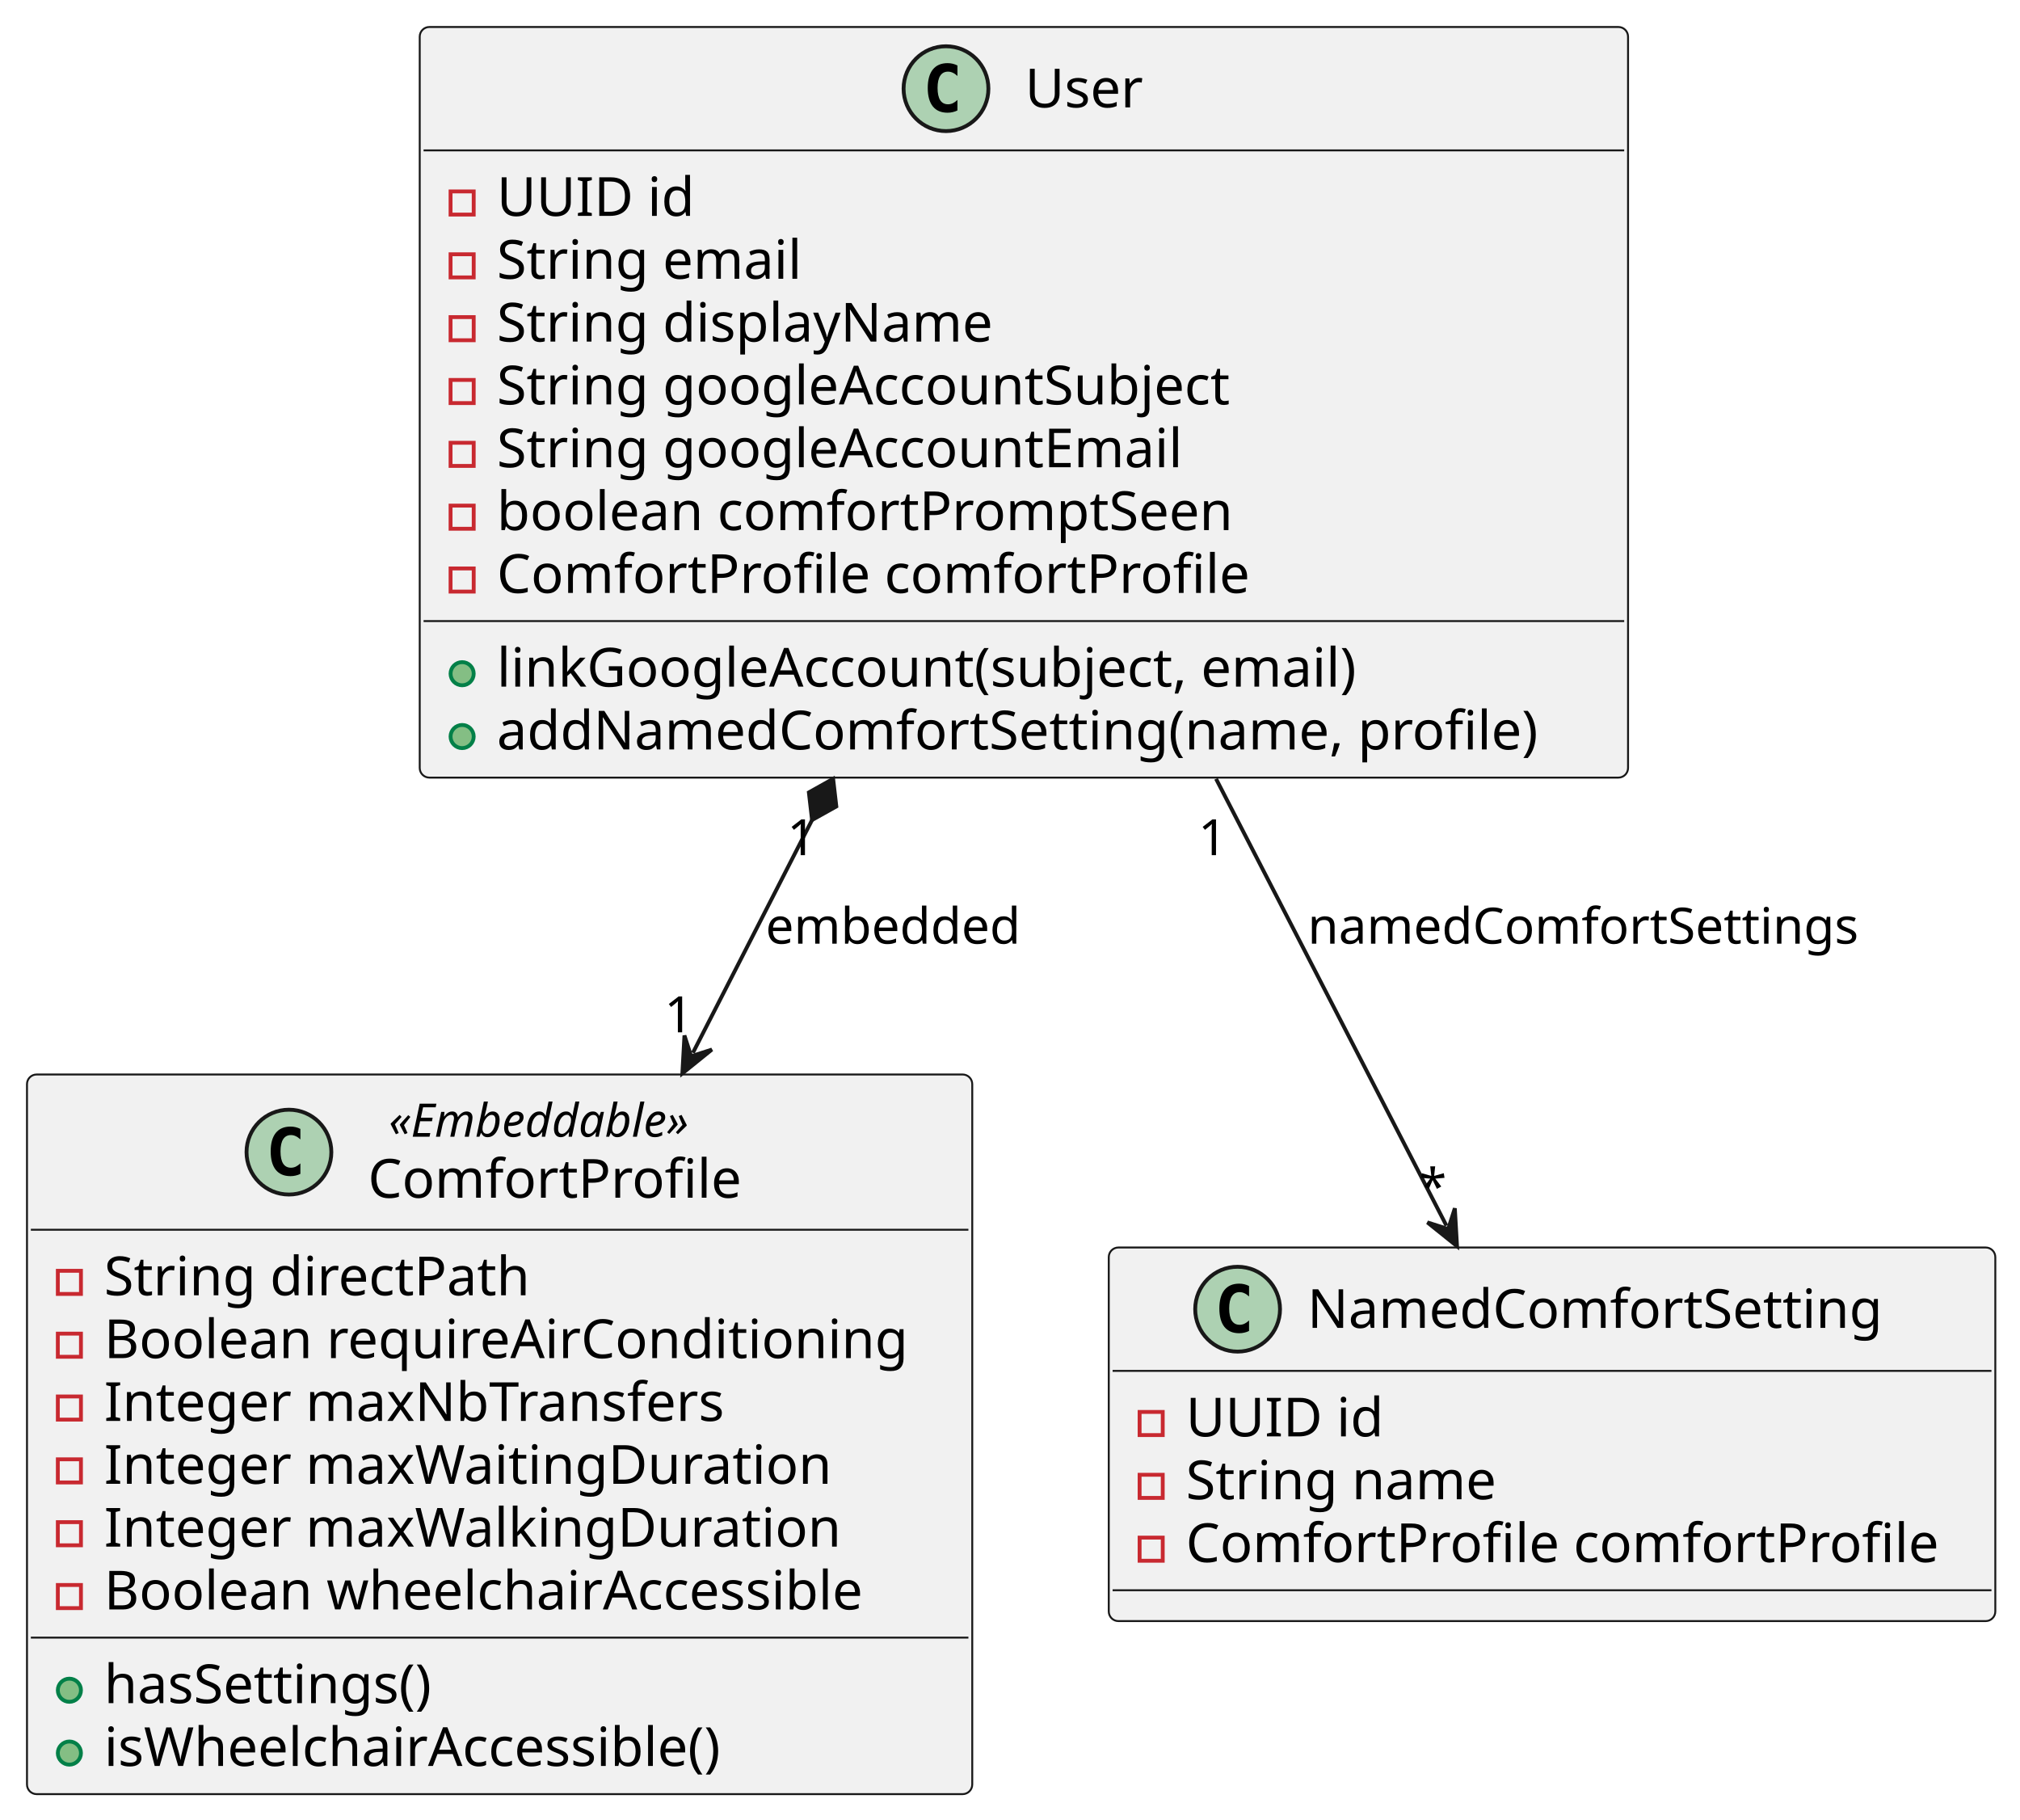
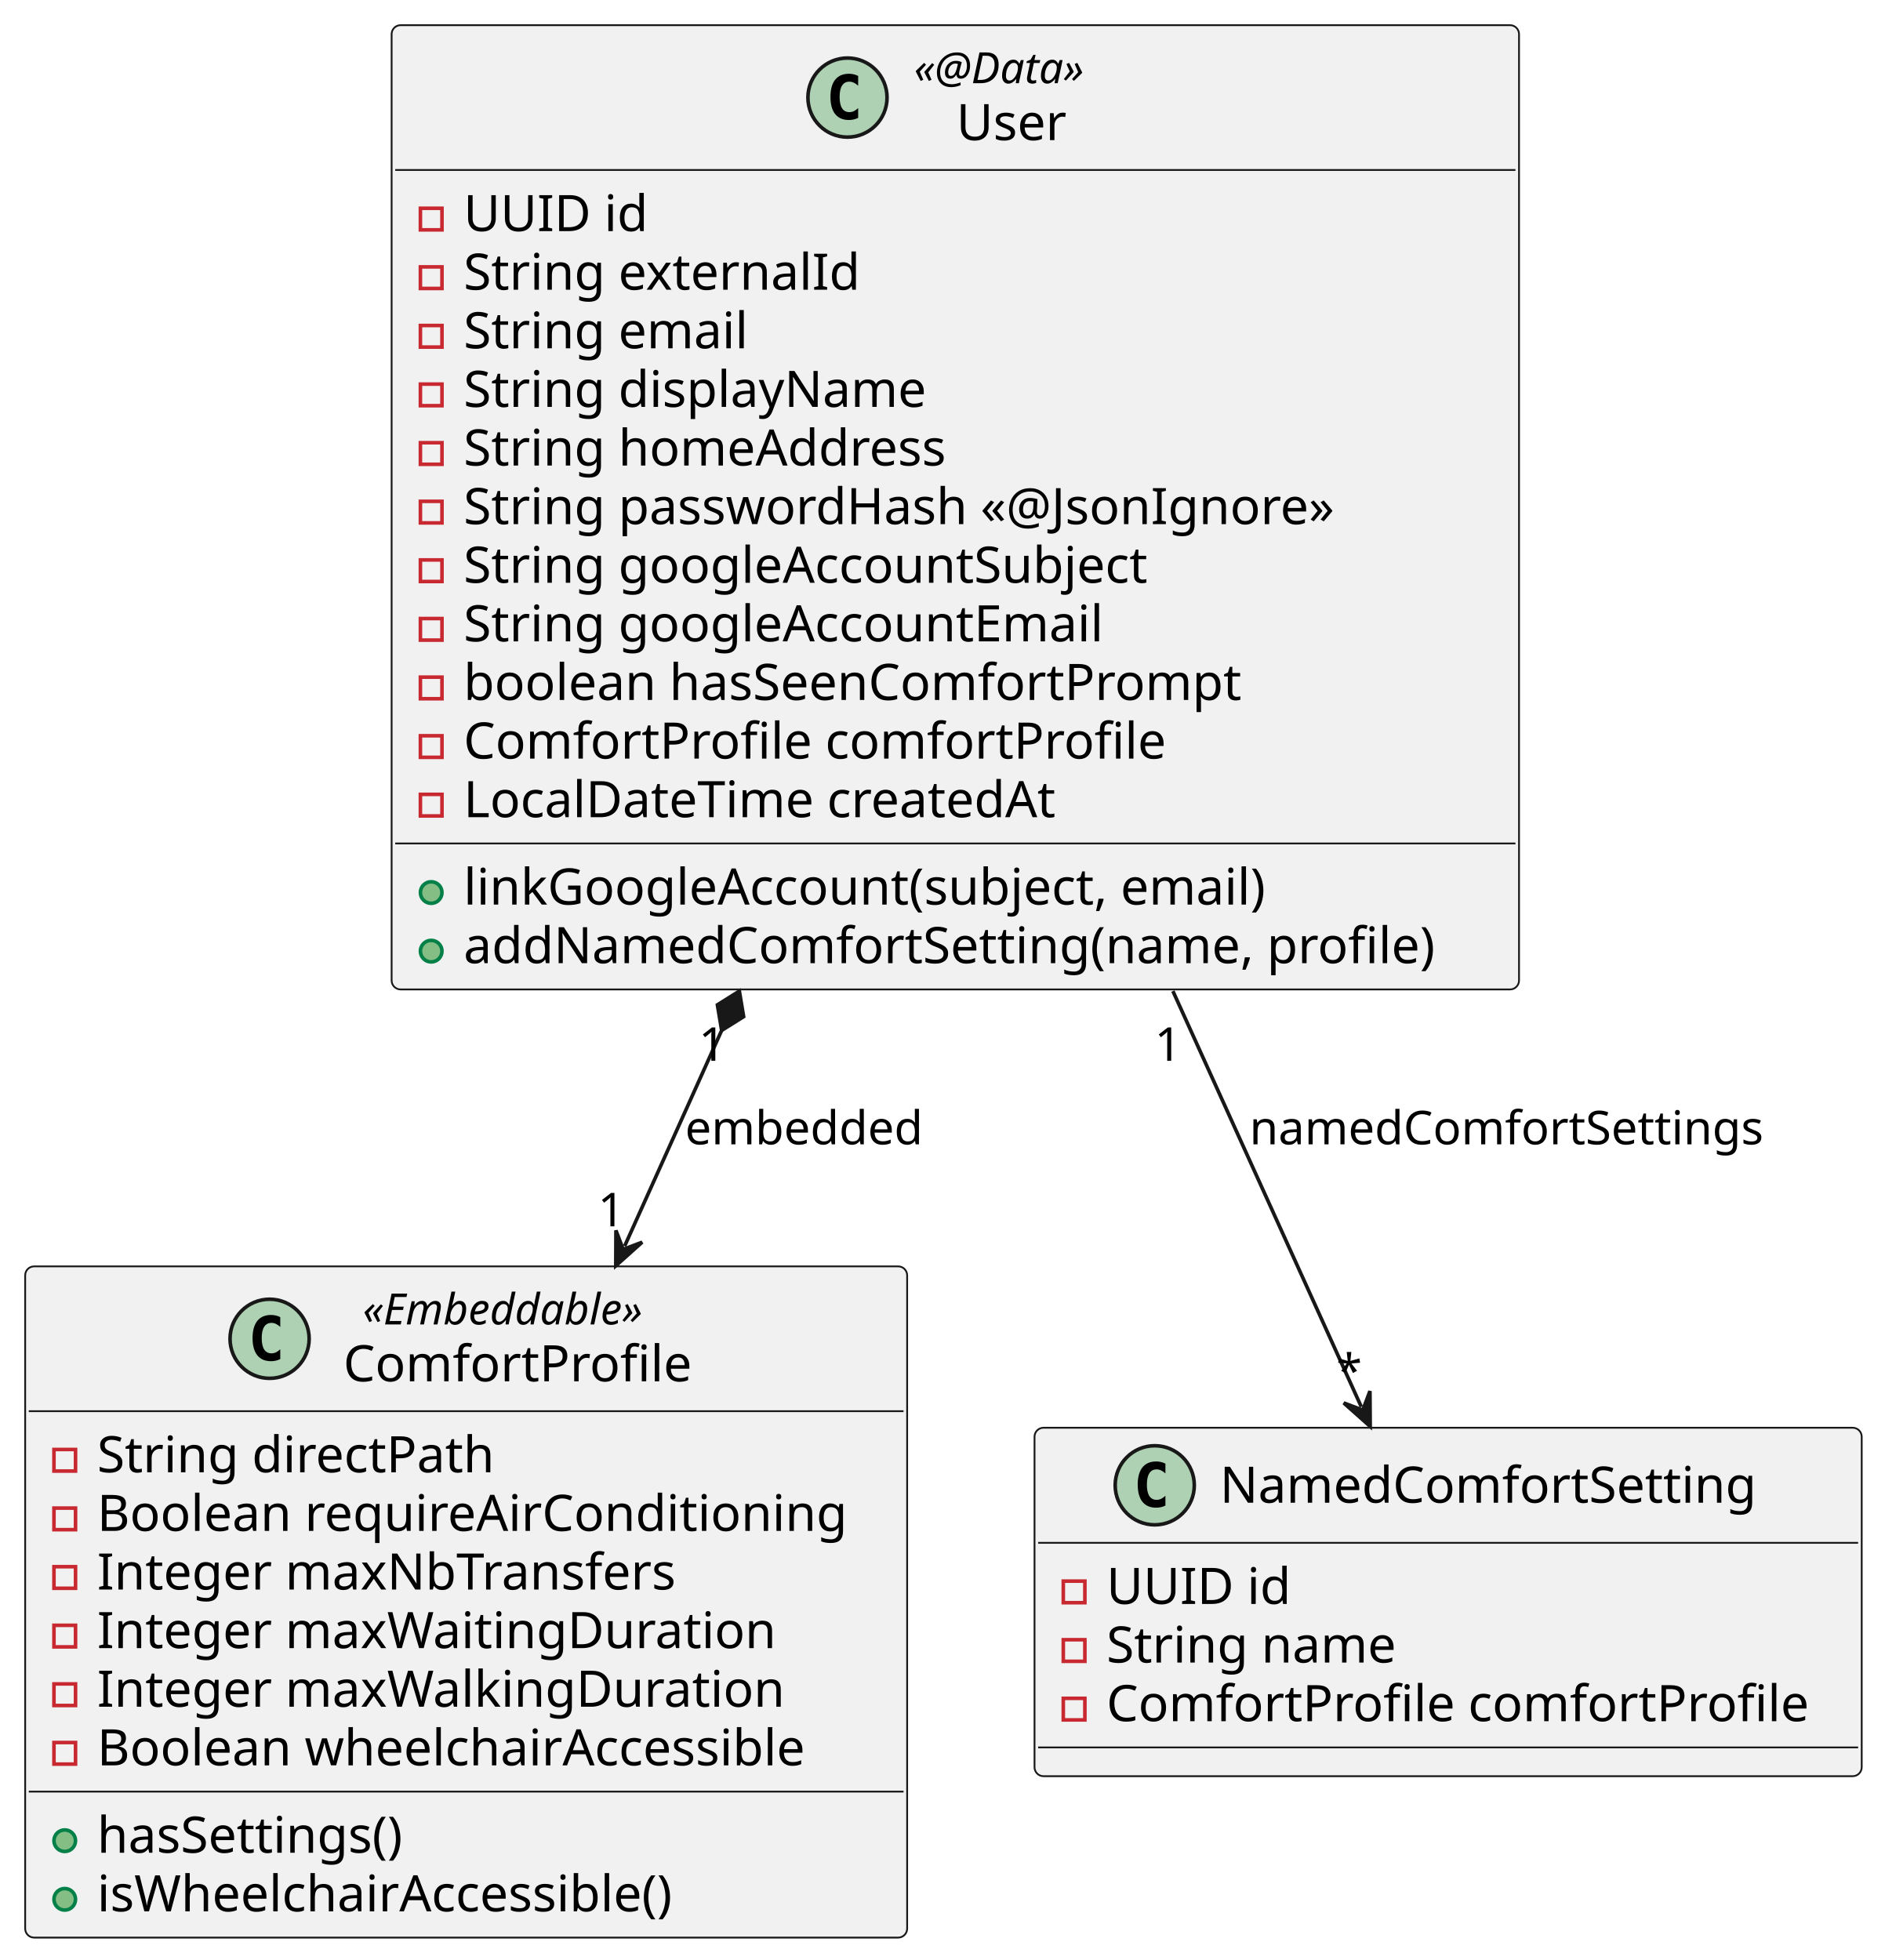
- <svg xmlns="http://www.w3.org/2000/svg" contentStyleType="text/css" data-diagram-type="CLASS" height="472px" preserveAspectRatio="none" style="width:524px;height:472px;background:#FFFFFF;" version="1.1" viewBox="0 0 524 472" width="524px" zoomAndPan="magnify">
+ <svg xmlns="http://www.w3.org/2000/svg" contentStyleType="text/css" data-diagram-type="CLASS" height="545px" preserveAspectRatio="none" style="width:524px;height:545px;background:#FFFFFF;" version="1.1" viewBox="0 0 524 545" width="524px" zoomAndPan="magnify">
  <defs />
  <g>
    <g class="entity" data-entity="User" data-source-line="2" data-uid="ent0002" id="entity_User">
-       <rect fill="#F1F1F1" height="194.672" rx="2.5" ry="2.5" style="stroke:#181818;stroke-width:0.5;" width="313.444" x="108.88" y="7" />
-       <ellipse cx="245.397" cy="23" fill="#ADD1B2" rx="11" ry="11" style="stroke:#181818;stroke-width:1;" />
-       <path d="M248.366,28.641 Q247.788,28.938 247.147,29.078 Q246.506,29.234 245.803,29.234 Q243.303,29.234 241.975,27.594 Q240.663,25.938 240.663,22.812 Q240.663,19.688 241.975,18.031 Q243.303,16.375 245.803,16.375 Q246.506,16.375 247.147,16.531 Q247.803,16.688 248.366,16.984 L248.366,19.703 Q247.741,19.125 247.147,18.859 Q246.553,18.578 245.928,18.578 Q244.585,18.578 243.897,19.656 Q243.21,20.719 243.21,22.812 Q243.21,24.906 243.897,25.984 Q244.585,27.047 245.928,27.047 Q246.553,27.047 247.147,26.781 Q247.741,26.5 248.366,25.922 L248.366,28.641 Z " fill="#000000" />
-       <text fill="#000000" font-family="sans-serif" font-size="14" lengthAdjust="spacing" textLength="31.91" x="265.897" y="27.847">User</text>
-       <line style="stroke:#181818;stroke-width:0.5;" x1="109.88" x2="421.324" y1="39" y2="39" />
-       <rect fill="none" height="6" style="stroke:#C82930;stroke-width:1;" width="6" x="116.88" y="49.648" />
-       <text fill="#000000" font-family="sans-serif" font-size="14" lengthAdjust="spacing" textLength="52.63" x="128.88" y="55.995">UUID id</text>
-       <rect fill="none" height="6" style="stroke:#C82930;stroke-width:1;" width="6" x="116.88" y="65.945" />
-       <text fill="#000000" font-family="sans-serif" font-size="14" lengthAdjust="spacing" textLength="84.841" x="128.88" y="72.292">String email</text>
-       <rect fill="none" height="6" style="stroke:#C82930;stroke-width:1;" width="6" x="116.88" y="82.242" />
-       <text fill="#000000" font-family="sans-serif" font-size="14" lengthAdjust="spacing" textLength="137.245" x="128.88" y="88.589">String displayName</text>
-       <rect fill="none" height="6" style="stroke:#C82930;stroke-width:1;" width="6" x="116.88" y="98.539" />
-       <text fill="#000000" font-family="sans-serif" font-size="14" lengthAdjust="spacing" textLength="202.747" x="128.88" y="104.886">String googleAccountSubject</text>
-       <rect fill="none" height="6" style="stroke:#C82930;stroke-width:1;" width="6" x="116.88" y="114.836" />
-       <text fill="#000000" font-family="sans-serif" font-size="14" lengthAdjust="spacing" textLength="189.253" x="128.88" y="121.183">String googleAccountEmail</text>
-       <rect fill="none" height="6" style="stroke:#C82930;stroke-width:1;" width="6" x="116.88" y="131.133" />
-       <text fill="#000000" font-family="sans-serif" font-size="14" lengthAdjust="spacing" textLength="200.826" x="128.88" y="137.48">boolean comfortPromptSeen</text>
-       <rect fill="none" height="6" style="stroke:#C82930;stroke-width:1;" width="6" x="116.88" y="147.43" />
-       <text fill="#000000" font-family="sans-serif" font-size="14" lengthAdjust="spacing" textLength="203.977" x="128.88" y="153.776">ComfortProfile comfortProfile</text>
-       <line style="stroke:#181818;stroke-width:0.5;" x1="109.88" x2="421.324" y1="161.078" y2="161.078" />
-       <ellipse cx="119.88" cy="174.727" fill="#84BE84" rx="3" ry="3" style="stroke:#038048;stroke-width:1;" />
-       <text fill="#000000" font-family="sans-serif" font-size="14" lengthAdjust="spacing" textLength="240.078" x="128.88" y="178.073">linkGoogleAccount(subject, email)</text>
-       <ellipse cx="119.88" cy="191.023" fill="#84BE84" rx="3" ry="3" style="stroke:#038048;stroke-width:1;" />
-       <text fill="#000000" font-family="sans-serif" font-size="14" lengthAdjust="spacing" textLength="287.444" x="128.88" y="194.37">addNamedComfortSetting(name, profile)</text>
+       <rect fill="#F1F1F1" height="268.125" rx="2.5" ry="2.5" style="stroke:#181818;stroke-width:0.5;" width="313.444" x="108.88" y="7" />
+       <ellipse cx="235.62" cy="27.133" fill="#ADD1B2" rx="11" ry="11" style="stroke:#181818;stroke-width:1;" />
+       <path d="M238.589,32.773 Q238.01,33.07 237.37,33.211 Q236.729,33.367 236.026,33.367 Q233.526,33.367 232.198,31.727 Q230.885,30.07 230.885,26.945 Q230.885,23.82 232.198,22.164 Q233.526,20.508 236.026,20.508 Q236.729,20.508 237.37,20.664 Q238.026,20.82 238.589,21.117 L238.589,23.836 Q237.964,23.258 237.37,22.992 Q236.776,22.711 236.151,22.711 Q234.807,22.711 234.12,23.789 Q233.432,24.852 233.432,26.945 Q233.432,29.039 234.12,30.117 Q234.807,31.18 236.151,31.18 Q236.776,31.18 237.37,30.914 Q237.964,30.633 238.589,30.055 L238.589,32.773 Z " fill="#000000" />
+       <text fill="#000000" font-family="sans-serif" font-size="12" font-style="italic" lengthAdjust="spacing" textLength="55.465" x="254.12" y="23.139">«@Data»</text>
+       <text fill="#000000" font-family="sans-serif" font-size="14" lengthAdjust="spacing" textLength="31.91" x="265.897" y="38.964">User</text>
+       <line style="stroke:#181818;stroke-width:0.5;" x1="109.88" x2="421.324" y1="47.266" y2="47.266" />
+       <rect fill="none" height="6" style="stroke:#C82930;stroke-width:1;" width="6" x="116.88" y="57.914" />
+       <text fill="#000000" font-family="sans-serif" font-size="14" lengthAdjust="spacing" textLength="52.63" x="128.88" y="64.261">UUID id</text>
+       <rect fill="none" height="6" style="stroke:#C82930;stroke-width:1;" width="6" x="116.88" y="74.211" />
+       <text fill="#000000" font-family="sans-serif" font-size="14" lengthAdjust="spacing" textLength="117.346" x="128.88" y="80.558">String externalId</text>
+       <rect fill="none" height="6" style="stroke:#C82930;stroke-width:1;" width="6" x="116.88" y="90.508" />
+       <text fill="#000000" font-family="sans-serif" font-size="14" lengthAdjust="spacing" textLength="84.841" x="128.88" y="96.855">String email</text>
+       <rect fill="none" height="6" style="stroke:#C82930;stroke-width:1;" width="6" x="116.88" y="106.805" />
+       <text fill="#000000" font-family="sans-serif" font-size="14" lengthAdjust="spacing" textLength="137.245" x="128.88" y="113.151">String displayName</text>
+       <rect fill="none" height="6" style="stroke:#C82930;stroke-width:1;" width="6" x="116.88" y="123.102" />
+       <text fill="#000000" font-family="sans-serif" font-size="14" lengthAdjust="spacing" textLength="142.228" x="128.88" y="129.448">String homeAddress</text>
+       <rect fill="none" height="6" style="stroke:#C82930;stroke-width:1;" width="6" x="116.88" y="139.398" />
+       <text fill="#000000" font-family="sans-serif" font-size="14" lengthAdjust="spacing" textLength="257.482" x="128.88" y="145.745">String passwordHash «@JsonIgnore»</text>
+       <rect fill="none" height="6" style="stroke:#C82930;stroke-width:1;" width="6" x="116.88" y="155.695" />
+       <text fill="#000000" font-family="sans-serif" font-size="14" lengthAdjust="spacing" textLength="202.747" x="128.88" y="162.042">String googleAccountSubject</text>
+       <rect fill="none" height="6" style="stroke:#C82930;stroke-width:1;" width="6" x="116.88" y="171.992" />
+       <text fill="#000000" font-family="sans-serif" font-size="14" lengthAdjust="spacing" textLength="189.253" x="128.88" y="178.339">String googleAccountEmail</text>
+       <rect fill="none" height="6" style="stroke:#C82930;stroke-width:1;" width="6" x="116.88" y="188.289" />
+       <text fill="#000000" font-family="sans-serif" font-size="14" lengthAdjust="spacing" textLength="227.65" x="128.88" y="194.636">boolean hasSeenComfortPrompt</text>
+       <rect fill="none" height="6" style="stroke:#C82930;stroke-width:1;" width="6" x="116.88" y="204.586" />
+       <text fill="#000000" font-family="sans-serif" font-size="14" lengthAdjust="spacing" textLength="203.977" x="128.88" y="210.933">ComfortProfile comfortProfile</text>
+       <rect fill="none" height="6" style="stroke:#C82930;stroke-width:1;" width="6" x="116.88" y="220.883" />
+       <text fill="#000000" font-family="sans-serif" font-size="14" lengthAdjust="spacing" textLength="177.837" x="128.88" y="227.23">LocalDateTime createdAt</text>
+       <line style="stroke:#181818;stroke-width:0.5;" x1="109.88" x2="421.324" y1="234.531" y2="234.531" />
+       <ellipse cx="119.88" cy="248.18" fill="#84BE84" rx="3" ry="3" style="stroke:#038048;stroke-width:1;" />
+       <text fill="#000000" font-family="sans-serif" font-size="14" lengthAdjust="spacing" textLength="240.078" x="128.88" y="251.526">linkGoogleAccount(subject, email)</text>
+       <ellipse cx="119.88" cy="264.477" fill="#84BE84" rx="3" ry="3" style="stroke:#038048;stroke-width:1;" />
+       <text fill="#000000" font-family="sans-serif" font-size="14" lengthAdjust="spacing" textLength="287.444" x="128.88" y="267.823">addNamedComfortSetting(name, profile)</text>
    </g>
-     <g class="entity" data-entity="ComfortProfile" data-source-line="14" data-uid="ent0003" id="entity_ComfortProfile">
-       <rect fill="#F1F1F1" height="186.641" rx="2.5" ry="2.5" style="stroke:#181818;stroke-width:0.5;" width="245.208" x="7" y="278.67" />
-       <ellipse cx="74.953" cy="298.803" fill="#ADD1B2" rx="11" ry="11" style="stroke:#181818;stroke-width:1;" />
-       <path d="M77.921,304.443 Q77.343,304.74 76.703,304.881 Q76.062,305.037 75.359,305.037 Q72.859,305.037 71.531,303.397 Q70.218,301.74 70.218,298.615 Q70.218,295.49 71.531,293.834 Q72.859,292.178 75.359,292.178 Q76.062,292.178 76.703,292.334 Q77.359,292.49 77.921,292.787 L77.921,295.506 Q77.296,294.928 76.703,294.662 Q76.109,294.381 75.484,294.381 Q74.14,294.381 73.453,295.459 Q72.765,296.522 72.765,298.615 Q72.765,300.709 73.453,301.787 Q74.14,302.85 75.484,302.85 Q76.109,302.85 76.703,302.584 Q77.296,302.303 77.921,301.725 L77.921,304.443 Z " fill="#000000" />
-       <text fill="#000000" font-family="sans-serif" font-size="12" font-style="italic" lengthAdjust="spacing" textLength="90.006" x="100.851" y="294.809">«Embeddable»</text>
-       <text fill="#000000" font-family="sans-serif" font-size="14" lengthAdjust="spacing" textLength="100.803" x="95.453" y="310.634">ComfortProfile</text>
-       <line style="stroke:#181818;stroke-width:0.5;" x1="8" x2="251.208" y1="318.936" y2="318.936" />
-       <rect fill="none" height="6" style="stroke:#C82930;stroke-width:1;" width="6" x="15" y="329.584" />
-       <text fill="#000000" font-family="sans-serif" font-size="14" lengthAdjust="spacing" textLength="117.947" x="27" y="335.931">String directPath</text>
-       <rect fill="none" height="6" style="stroke:#C82930;stroke-width:1;" width="6" x="15" y="345.881" />
-       <text fill="#000000" font-family="sans-serif" font-size="14" lengthAdjust="spacing" textLength="219.208" x="27" y="352.228">Boolean requireAirConditioning</text>
-       <rect fill="none" height="6" style="stroke:#C82930;stroke-width:1;" width="6" x="15" y="362.178" />
-       <text fill="#000000" font-family="sans-serif" font-size="14" lengthAdjust="spacing" textLength="170.317" x="27" y="368.524">Integer maxNbTransfers</text>
-       <rect fill="none" height="6" style="stroke:#C82930;stroke-width:1;" width="6" x="15" y="378.475" />
-       <text fill="#000000" font-family="sans-serif" font-size="14" lengthAdjust="spacing" textLength="199.568" x="27" y="384.821">Integer maxWaitingDuration</text>
-       <rect fill="none" height="6" style="stroke:#C82930;stroke-width:1;" width="6" x="15" y="394.772" />
-       <text fill="#000000" font-family="sans-serif" font-size="14" lengthAdjust="spacing" textLength="202.186" x="27" y="401.118">Integer maxWalkingDuration</text>
-       <rect fill="none" height="6" style="stroke:#C82930;stroke-width:1;" width="6" x="15" y="411.068" />
-       <text fill="#000000" font-family="sans-serif" font-size="14" lengthAdjust="spacing" textLength="210.827" x="27" y="417.415">Boolean wheelchairAccessible</text>
-       <line style="stroke:#181818;stroke-width:0.5;" x1="8" x2="251.208" y1="424.717" y2="424.717" />
-       <ellipse cx="18" cy="438.365" fill="#84BE84" rx="3" ry="3" style="stroke:#038048;stroke-width:1;" />
-       <text fill="#000000" font-family="sans-serif" font-size="14" lengthAdjust="spacing" textLength="93.092" x="27" y="441.712">hasSettings()</text>
-       <ellipse cx="18" cy="454.662" fill="#84BE84" rx="3" ry="3" style="stroke:#038048;stroke-width:1;" />
-       <text fill="#000000" font-family="sans-serif" font-size="14" lengthAdjust="spacing" textLength="174.186" x="27" y="458.009">isWheelchairAccessible()</text>
+     <g class="entity" data-entity="ComfortProfile" data-source-line="18" data-uid="ent0003" id="entity_ComfortProfile">
+       <rect fill="#F1F1F1" height="186.641" rx="2.5" ry="2.5" style="stroke:#181818;stroke-width:0.5;" width="245.208" x="7" y="352.13" />
+       <ellipse cx="74.953" cy="372.263" fill="#ADD1B2" rx="11" ry="11" style="stroke:#181818;stroke-width:1;" />
+       <path d="M77.921,377.903 Q77.343,378.2 76.703,378.341 Q76.062,378.497 75.359,378.497 Q72.859,378.497 71.531,376.857 Q70.218,375.2 70.218,372.075 Q70.218,368.95 71.531,367.294 Q72.859,365.638 75.359,365.638 Q76.062,365.638 76.703,365.794 Q77.359,365.95 77.921,366.247 L77.921,368.966 Q77.296,368.388 76.703,368.122 Q76.109,367.841 75.484,367.841 Q74.14,367.841 73.453,368.919 Q72.765,369.982 72.765,372.075 Q72.765,374.169 73.453,375.247 Q74.14,376.31 75.484,376.31 Q76.109,376.31 76.703,376.044 Q77.296,375.763 77.921,375.185 L77.921,377.903 Z " fill="#000000" />
+       <text fill="#000000" font-family="sans-serif" font-size="12" font-style="italic" lengthAdjust="spacing" textLength="90.006" x="100.851" y="368.269">«Embeddable»</text>
+       <text fill="#000000" font-family="sans-serif" font-size="14" lengthAdjust="spacing" textLength="100.803" x="95.453" y="384.094">ComfortProfile</text>
+       <line style="stroke:#181818;stroke-width:0.5;" x1="8" x2="251.208" y1="392.396" y2="392.396" />
+       <rect fill="none" height="6" style="stroke:#C82930;stroke-width:1;" width="6" x="15" y="403.044" />
+       <text fill="#000000" font-family="sans-serif" font-size="14" lengthAdjust="spacing" textLength="117.947" x="27" y="409.391">String directPath</text>
+       <rect fill="none" height="6" style="stroke:#C82930;stroke-width:1;" width="6" x="15" y="419.341" />
+       <text fill="#000000" font-family="sans-serif" font-size="14" lengthAdjust="spacing" textLength="219.208" x="27" y="425.688">Boolean requireAirConditioning</text>
+       <rect fill="none" height="6" style="stroke:#C82930;stroke-width:1;" width="6" x="15" y="435.638" />
+       <text fill="#000000" font-family="sans-serif" font-size="14" lengthAdjust="spacing" textLength="170.317" x="27" y="441.985">Integer maxNbTransfers</text>
+       <rect fill="none" height="6" style="stroke:#C82930;stroke-width:1;" width="6" x="15" y="451.935" />
+       <text fill="#000000" font-family="sans-serif" font-size="14" lengthAdjust="spacing" textLength="199.568" x="27" y="458.281">Integer maxWaitingDuration</text>
+       <rect fill="none" height="6" style="stroke:#C82930;stroke-width:1;" width="6" x="15" y="468.232" />
+       <text fill="#000000" font-family="sans-serif" font-size="14" lengthAdjust="spacing" textLength="202.186" x="27" y="474.578">Integer maxWalkingDuration</text>
+       <rect fill="none" height="6" style="stroke:#C82930;stroke-width:1;" width="6" x="15" y="484.528" />
+       <text fill="#000000" font-family="sans-serif" font-size="14" lengthAdjust="spacing" textLength="210.827" x="27" y="490.875">Boolean wheelchairAccessible</text>
+       <line style="stroke:#181818;stroke-width:0.5;" x1="8" x2="251.208" y1="498.177" y2="498.177" />
+       <ellipse cx="18" cy="511.825" fill="#84BE84" rx="3" ry="3" style="stroke:#038048;stroke-width:1;" />
+       <text fill="#000000" font-family="sans-serif" font-size="14" lengthAdjust="spacing" textLength="93.092" x="27" y="515.172">hasSettings()</text>
+       <ellipse cx="18" cy="528.122" fill="#84BE84" rx="3" ry="3" style="stroke:#038048;stroke-width:1;" />
+       <text fill="#000000" font-family="sans-serif" font-size="14" lengthAdjust="spacing" textLength="174.186" x="27" y="531.469">isWheelchairAccessible()</text>
    </g>
-     <g class="entity" data-entity="NamedComfortSetting" data-source-line="25" data-uid="ent0004" id="entity_NamedComfortSetting">
-       <rect fill="#F1F1F1" height="96.891" rx="2.5" ry="2.5" style="stroke:#181818;stroke-width:0.5;" width="229.977" x="287.62" y="323.54" />
-       <ellipse cx="321.044" cy="339.54" fill="#ADD1B2" rx="11" ry="11" style="stroke:#181818;stroke-width:1;" />
-       <path d="M324.013,345.181 Q323.435,345.478 322.794,345.618 Q322.153,345.774 321.45,345.774 Q318.95,345.774 317.622,344.134 Q316.31,342.478 316.31,339.353 Q316.31,336.228 317.622,334.571 Q318.95,332.915 321.45,332.915 Q322.153,332.915 322.794,333.071 Q323.45,333.228 324.013,333.524 L324.013,336.243 Q323.388,335.665 322.794,335.399 Q322.2,335.118 321.575,335.118 Q320.232,335.118 319.544,336.196 Q318.857,337.259 318.857,339.353 Q318.857,341.446 319.544,342.524 Q320.232,343.587 321.575,343.587 Q322.2,343.587 322.794,343.321 Q323.388,343.04 324.013,342.462 L324.013,345.181 Z " fill="#000000" />
-       <text fill="#000000" font-family="sans-serif" font-size="14" lengthAdjust="spacing" textLength="157.035" x="339.138" y="344.387">NamedComfortSetting</text>
-       <line style="stroke:#181818;stroke-width:0.5;" x1="288.62" x2="516.597" y1="355.54" y2="355.54" />
-       <rect fill="none" height="6" style="stroke:#C82930;stroke-width:1;" width="6" x="295.62" y="366.188" />
-       <text fill="#000000" font-family="sans-serif" font-size="14" lengthAdjust="spacing" textLength="52.63" x="307.62" y="372.535">UUID id</text>
-       <rect fill="none" height="6" style="stroke:#C82930;stroke-width:1;" width="6" x="295.62" y="382.485" />
-       <text fill="#000000" font-family="sans-serif" font-size="14" lengthAdjust="spacing" textLength="85.935" x="307.62" y="388.832">String name</text>
-       <rect fill="none" height="6" style="stroke:#C82930;stroke-width:1;" width="6" x="295.62" y="398.782" />
-       <text fill="#000000" font-family="sans-serif" font-size="14" lengthAdjust="spacing" textLength="203.977" x="307.62" y="405.129">ComfortProfile comfortProfile</text>
-       <line style="stroke:#181818;stroke-width:0.5;" x1="288.62" x2="516.597" y1="412.431" y2="412.431" />
+     <g class="entity" data-entity="NamedComfortSetting" data-source-line="29" data-uid="ent0004" id="entity_NamedComfortSetting">
+       <rect fill="#F1F1F1" height="96.891" rx="2.5" ry="2.5" style="stroke:#181818;stroke-width:0.5;" width="229.977" x="287.62" y="397" />
+       <ellipse cx="321.044" cy="413" fill="#ADD1B2" rx="11" ry="11" style="stroke:#181818;stroke-width:1;" />
+       <path d="M324.013,418.641 Q323.435,418.938 322.794,419.078 Q322.153,419.234 321.45,419.234 Q318.95,419.234 317.622,417.594 Q316.31,415.938 316.31,412.812 Q316.31,409.688 317.622,408.031 Q318.95,406.375 321.45,406.375 Q322.153,406.375 322.794,406.531 Q323.45,406.688 324.013,406.984 L324.013,409.703 Q323.388,409.125 322.794,408.859 Q322.2,408.578 321.575,408.578 Q320.232,408.578 319.544,409.656 Q318.857,410.719 318.857,412.812 Q318.857,414.906 319.544,415.984 Q320.232,417.047 321.575,417.047 Q322.2,417.047 322.794,416.781 Q323.388,416.5 324.013,415.922 L324.013,418.641 Z " fill="#000000" />
+       <text fill="#000000" font-family="sans-serif" font-size="14" lengthAdjust="spacing" textLength="157.035" x="339.138" y="417.847">NamedComfortSetting</text>
+       <line style="stroke:#181818;stroke-width:0.5;" x1="288.62" x2="516.597" y1="429" y2="429" />
+       <rect fill="none" height="6" style="stroke:#C82930;stroke-width:1;" width="6" x="295.62" y="439.648" />
+       <text fill="#000000" font-family="sans-serif" font-size="14" lengthAdjust="spacing" textLength="52.63" x="307.62" y="445.995">UUID id</text>
+       <rect fill="none" height="6" style="stroke:#C82930;stroke-width:1;" width="6" x="295.62" y="455.945" />
+       <text fill="#000000" font-family="sans-serif" font-size="14" lengthAdjust="spacing" textLength="85.935" x="307.62" y="462.292">String name</text>
+       <rect fill="none" height="6" style="stroke:#C82930;stroke-width:1;" width="6" x="295.62" y="472.242" />
+       <text fill="#000000" font-family="sans-serif" font-size="14" lengthAdjust="spacing" textLength="203.977" x="307.62" y="478.589">ComfortProfile comfortProfile</text>
+       <line style="stroke:#181818;stroke-width:0.5;" x1="288.62" x2="516.597" y1="485.891" y2="485.891" />
    </g>
-     <g class="link" data-entity-1="User" data-entity-2="ComfortProfile" data-source-line="31" data-uid="lnk5" id="link_User_ComfortProfile">
-       <path codeLine="31" d="M210.653,212.672 C197.893,237.602 192.394,248.339 179.744,273.049" fill="none" id="User-ComfortProfile" style="stroke:#181818;stroke-width:1;" />
-       <polygon fill="#181818" points="216.12,201.99,209.826,205.509,210.653,212.672,216.947,209.154,216.12,201.99" style="stroke:#181818;stroke-width:1;" />
-       <polygon fill="#181818" points="177.01,278.39,184.672,272.202,179.288,273.939,177.551,268.556,177.01,278.39" style="stroke:#181818;stroke-width:1;" />
-       <text fill="#000000" font-family="sans-serif" font-size="13" lengthAdjust="spacing" textLength="69.665" x="198.6" y="244.737">embedded</text>
-       <text fill="#000000" font-family="sans-serif" font-size="13" lengthAdjust="spacing" textLength="8.271" x="204.202" y="221.784">1</text>
-       <text fill="#000000" font-family="sans-serif" font-size="13" lengthAdjust="spacing" textLength="8.271" x="172.344" y="267.721">1</text>
+     <g class="link" data-entity-1="User" data-entity-2="ComfortProfile" data-source-line="35" data-uid="lnk5" id="link_User_ComfortProfile">
+       <path codeLine="35" d="M200.638,286.524 C189.038,312.314 184.511,322.378 173.661,346.498" fill="none" id="User-ComfortProfile" style="stroke:#181818;stroke-width:1;" />
+       <polygon fill="#181818" points="205.56,275.58,199.451,279.411,200.638,286.524,206.747,282.693,205.56,275.58" style="stroke:#181818;stroke-width:1;" />
+       <polygon fill="#181818" points="171.2,351.97,178.54,345.403,173.251,347.41,171.244,342.121,171.2,351.97" style="stroke:#181818;stroke-width:1;" />
+       <text fill="#000000" font-family="sans-serif" font-size="13" lengthAdjust="spacing" textLength="69.665" x="190.46" y="318.197">embedded</text>
+       <text fill="#000000" font-family="sans-serif" font-size="13" lengthAdjust="spacing" textLength="8.271" x="194.265" y="294.973">1</text>
+       <text fill="#000000" font-family="sans-serif" font-size="13" lengthAdjust="spacing" textLength="8.271" x="166.207" y="340.995">1</text>
    </g>
-     <g class="link" data-entity-1="User" data-entity-2="NamedComfortSetting" data-source-line="32" data-uid="lnk6" id="link_User_NamedComfortSetting">
-       <path codeLine="32" d="M315.45,201.99 C336.72,243.24 357.84,284.177 375.21,317.867" fill="none" id="User-to-NamedComfortSetting" style="stroke:#181818;stroke-width:1;" />
-       <polygon fill="#181818" points="377.96,323.2,377.391,313.368,375.669,318.756,370.28,317.034,377.96,323.2" style="stroke:#181818;stroke-width:1;" />
-       <text fill="#000000" font-family="sans-serif" font-size="13" lengthAdjust="spacing" textLength="151.106" x="339.21" y="244.737">namedComfortSettings</text>
-       <text fill="#000000" font-family="sans-serif" font-size="13" lengthAdjust="spacing" textLength="8.271" x="310.827" y="221.784">1</text>
-       <text fill="#000000" font-family="sans-serif" font-size="13" lengthAdjust="spacing" textLength="6.5" x="368.107" y="312.361">*</text>
+     <g class="link" data-entity-1="User" data-entity-2="NamedComfortSetting" data-source-line="36" data-uid="lnk6" id="link_User_NamedComfortSetting">
+       <path codeLine="36" d="M326.09,275.58 C345.66,318.77 363.633,358.445 378.473,391.185" fill="none" id="User-to-NamedComfortSetting" style="stroke:#181818;stroke-width:1;" />
+       <polygon fill="#181818" points="380.95,396.65,380.878,386.801,378.886,392.096,373.591,390.104,380.95,396.65" style="stroke:#181818;stroke-width:1;" />
+       <text fill="#000000" font-family="sans-serif" font-size="13" lengthAdjust="spacing" textLength="151.106" x="347.37" y="318.197">namedComfortSettings</text>
+       <text fill="#000000" font-family="sans-serif" font-size="13" lengthAdjust="spacing" textLength="8.271" x="321.01" y="294.973">1</text>
+       <text fill="#000000" font-family="sans-serif" font-size="13" lengthAdjust="spacing" textLength="6.5" x="371.517" y="385.81">*</text>
    </g>
  </g>
</svg>
